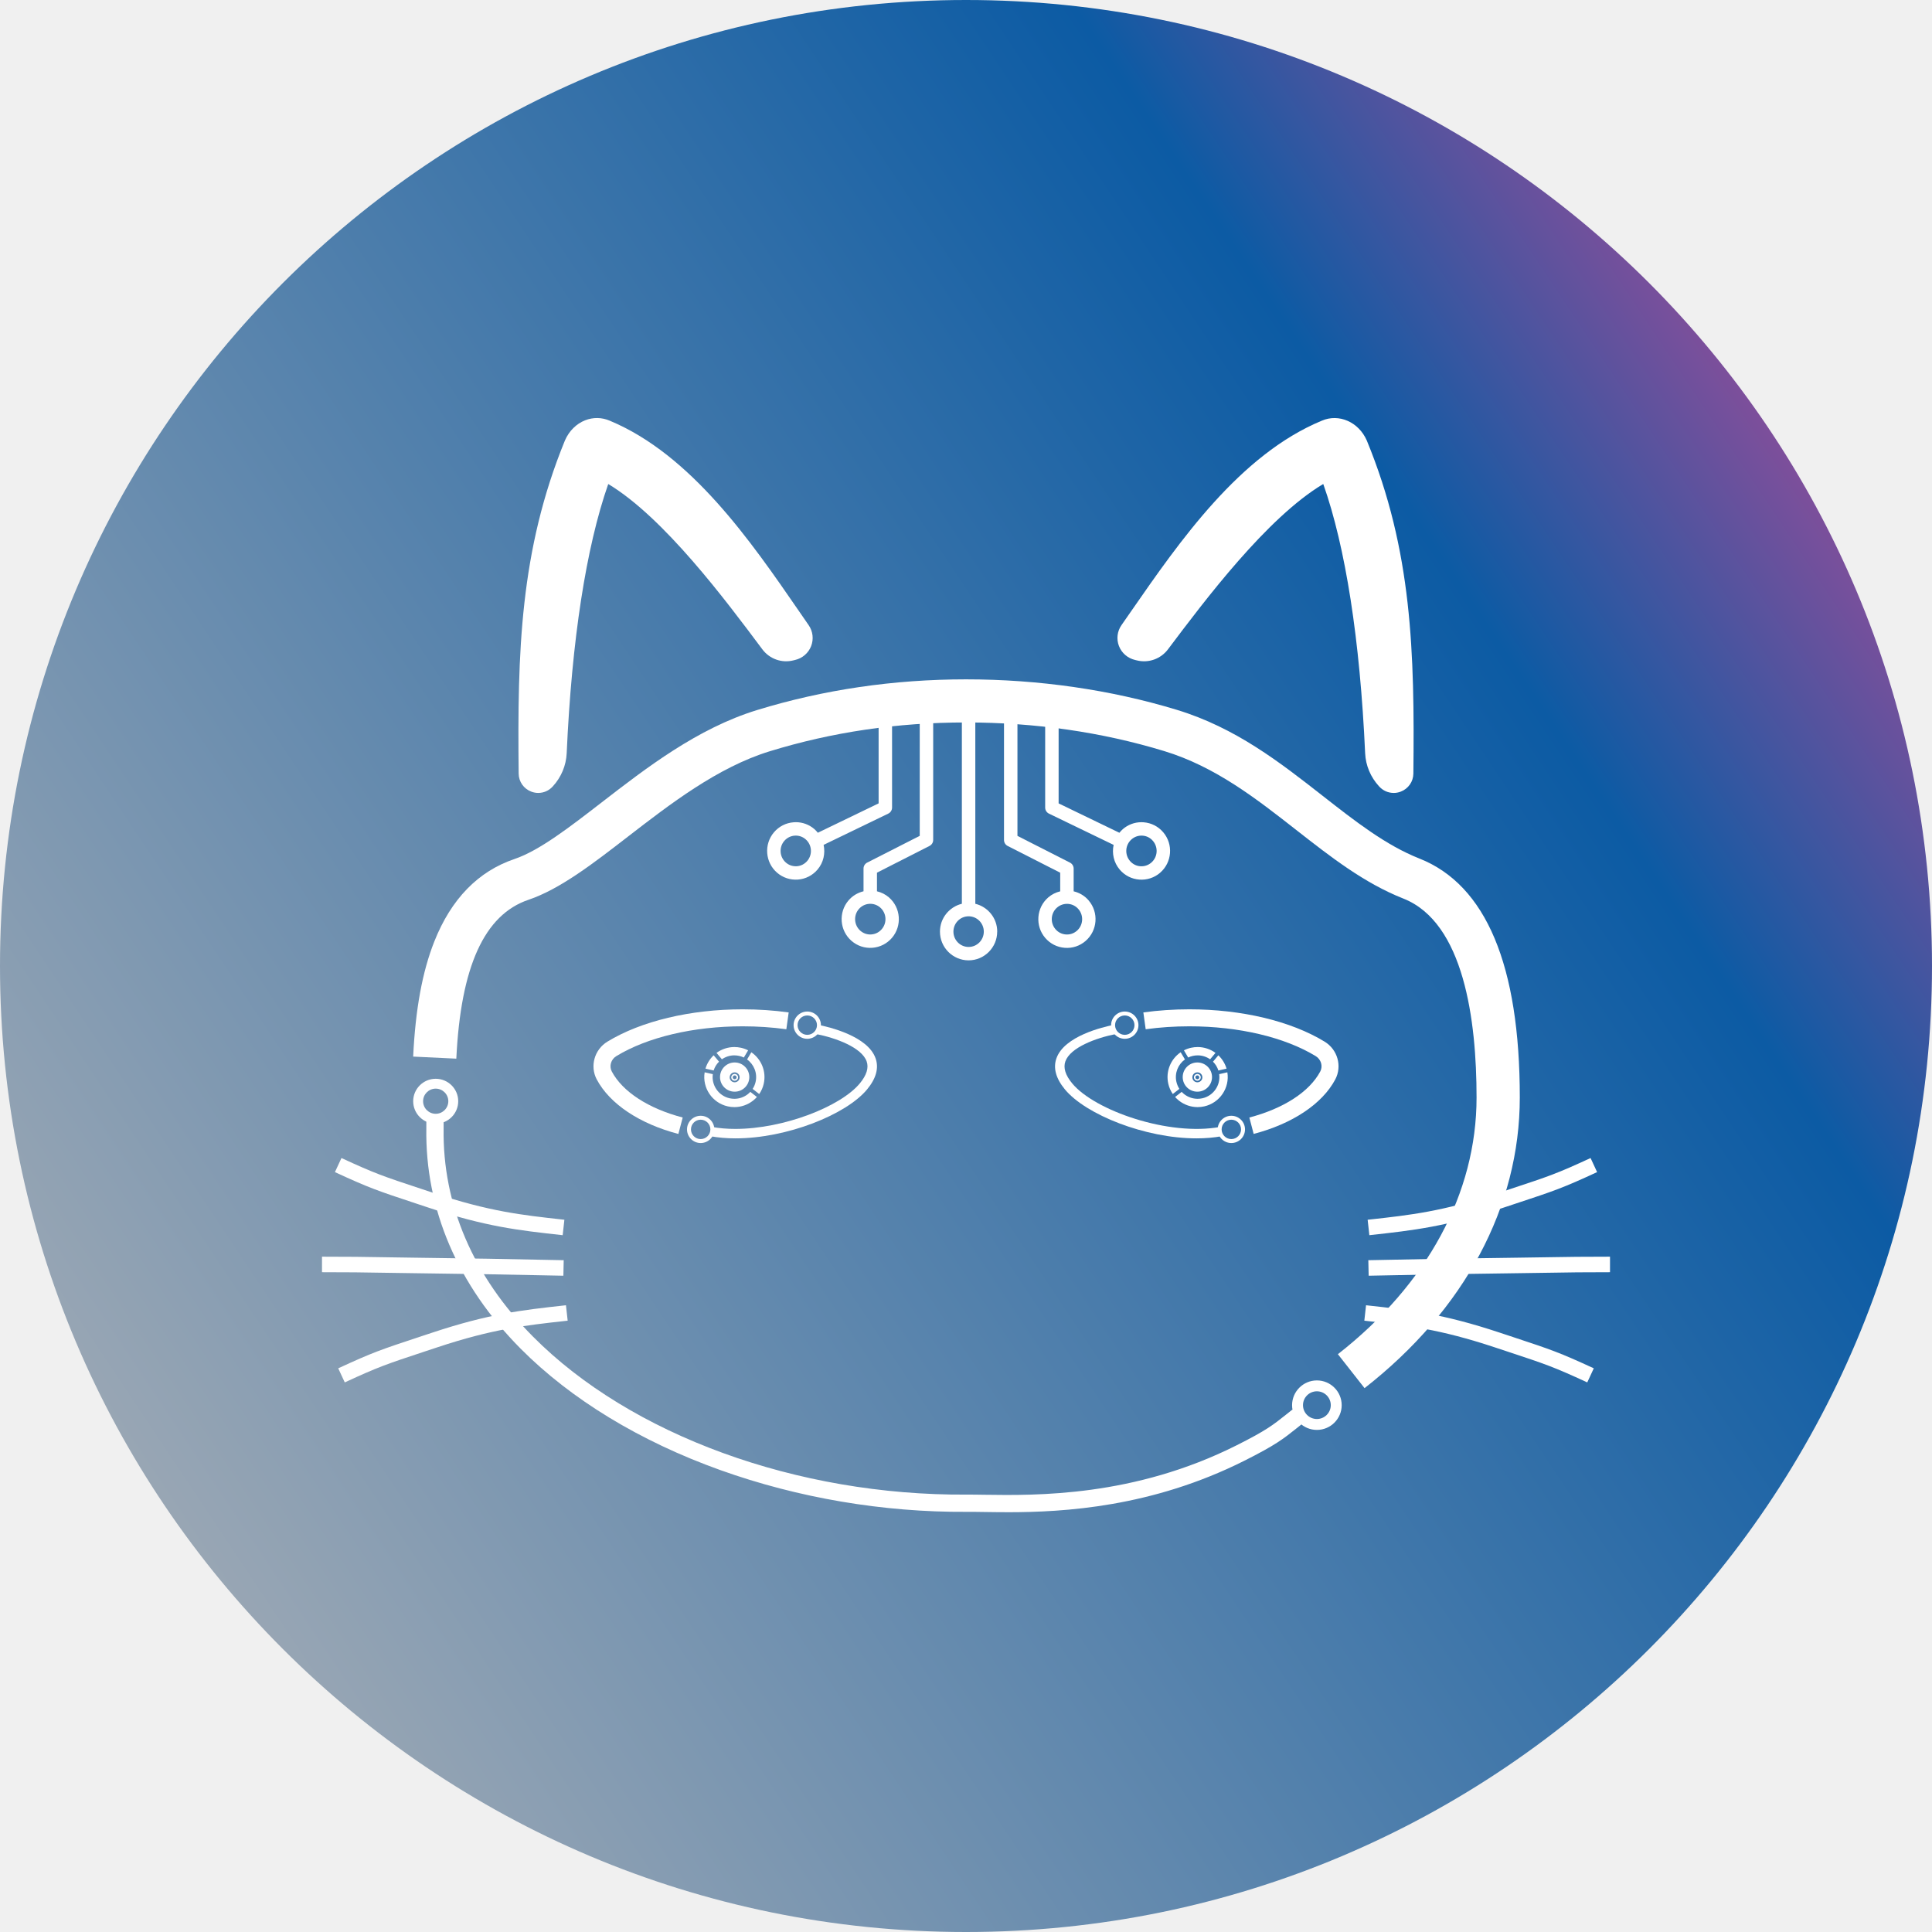
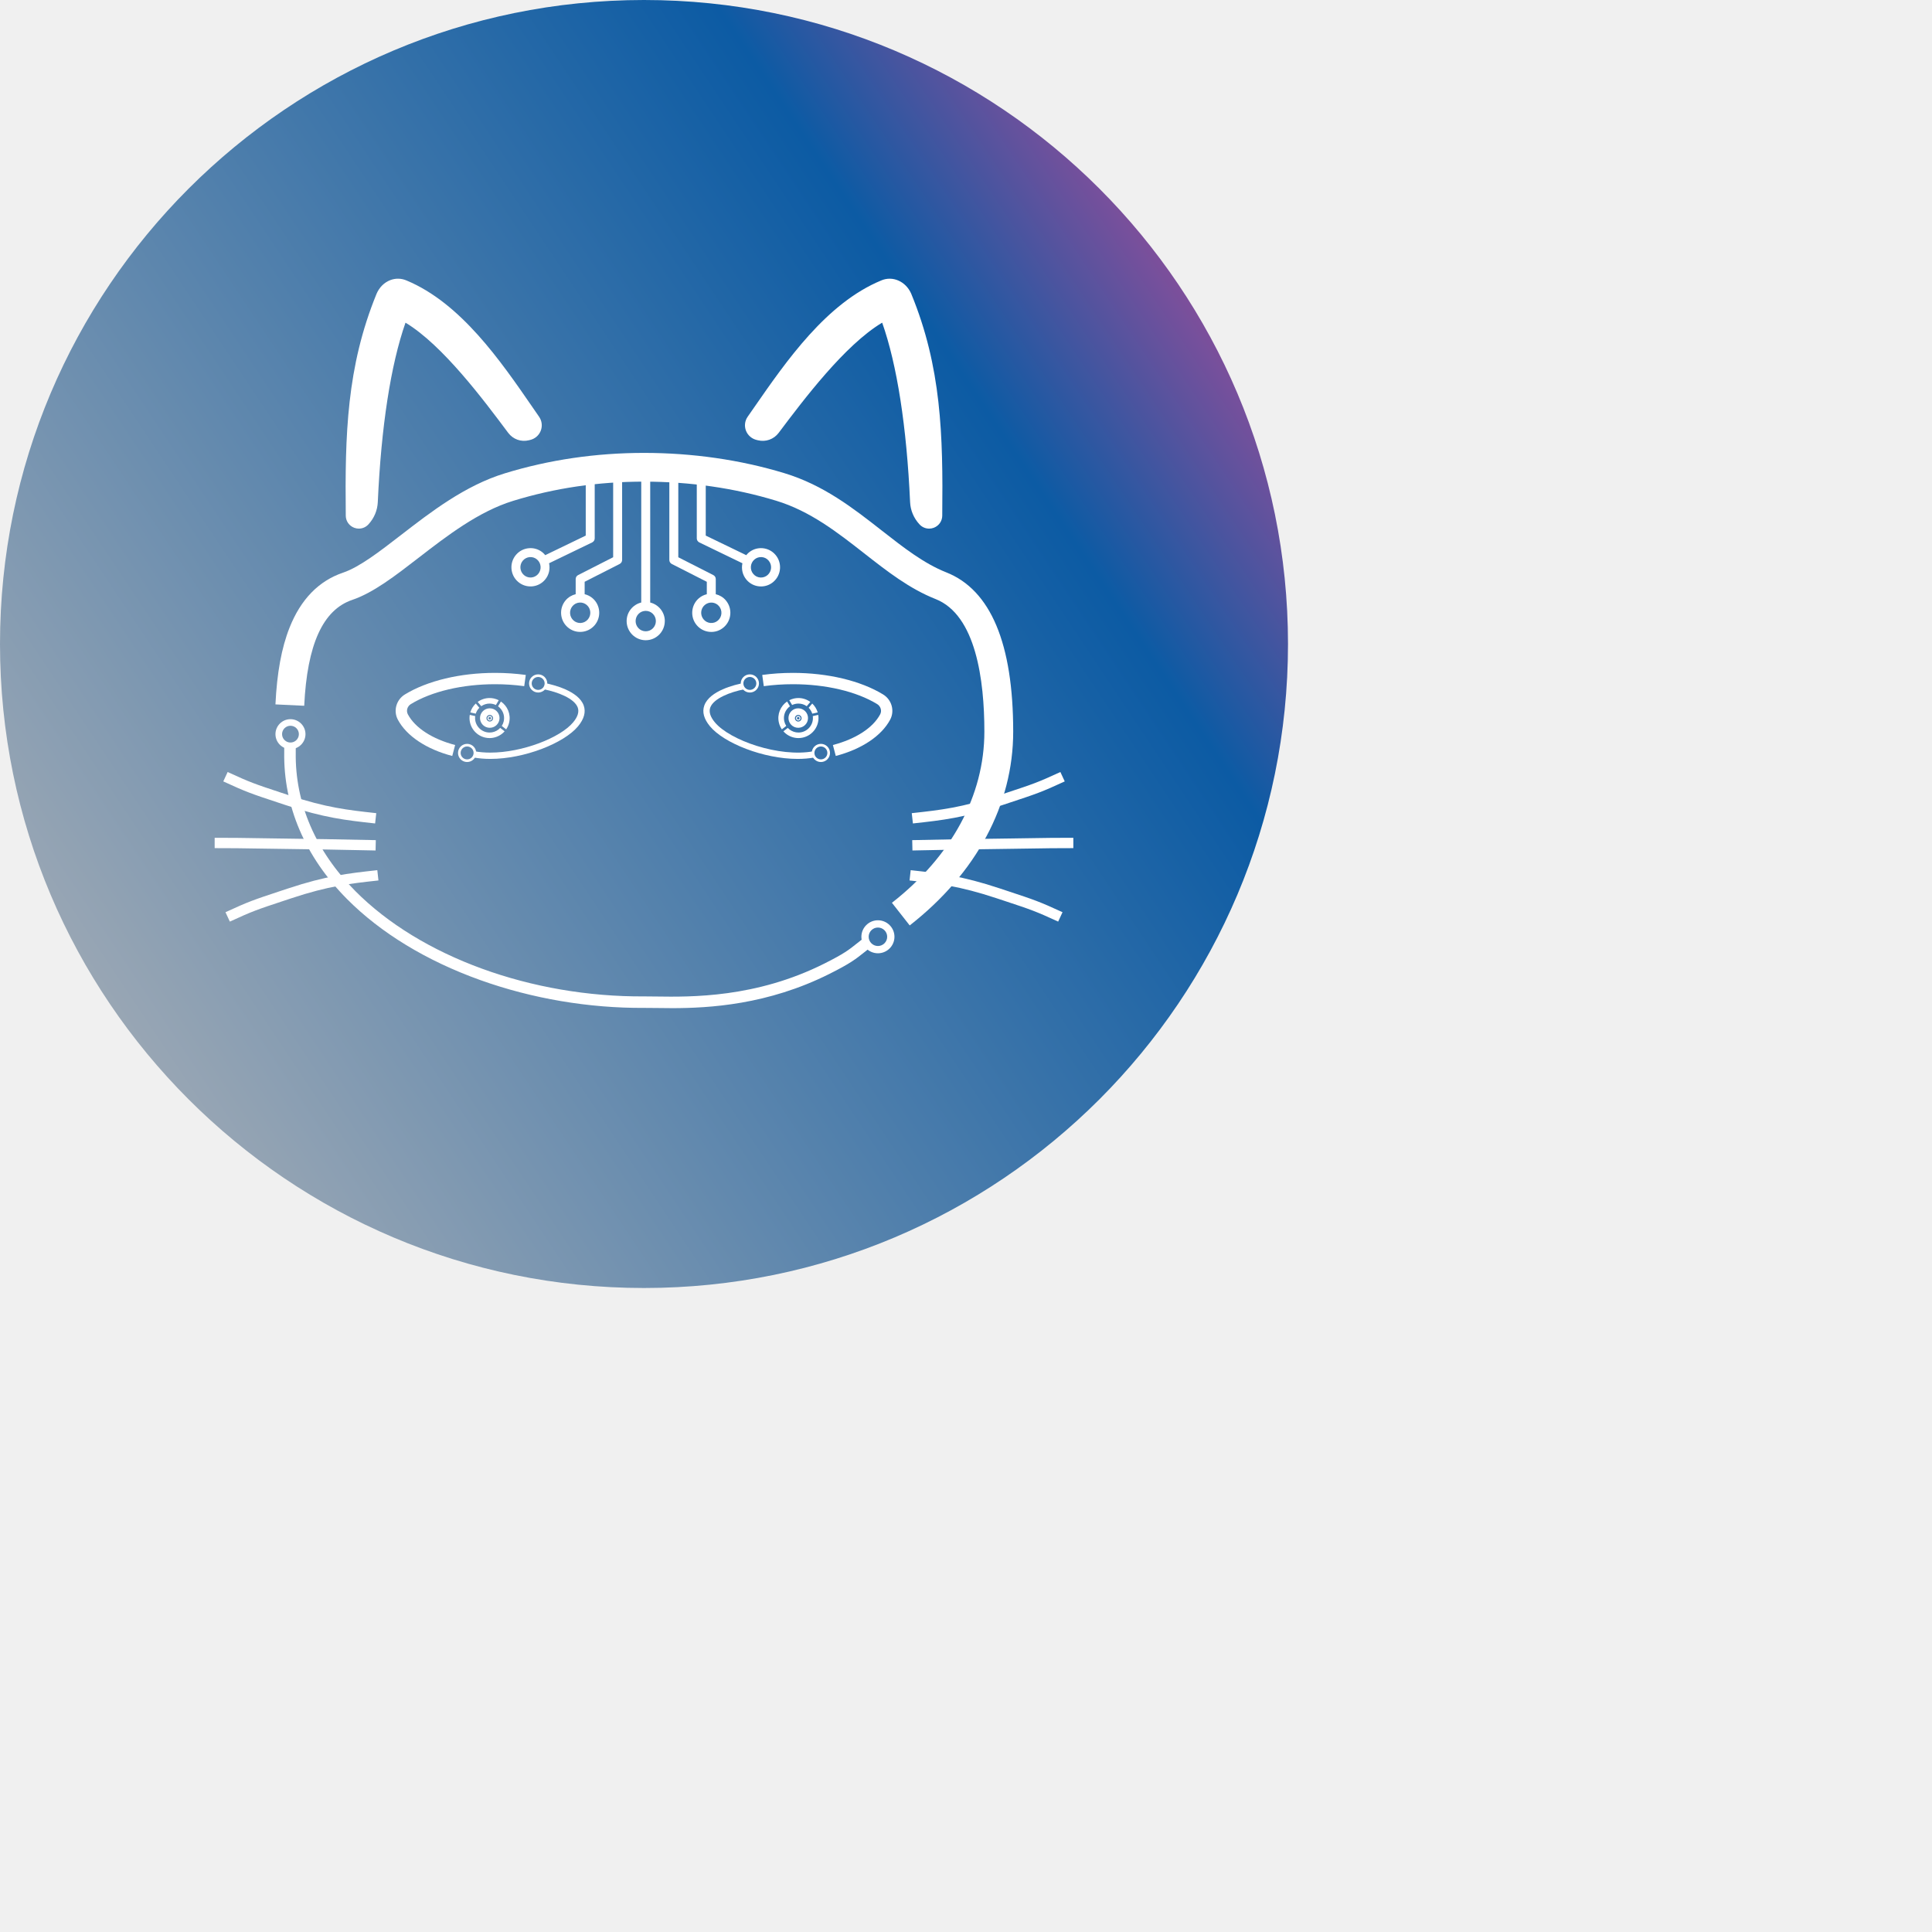
- <svg xmlns="http://www.w3.org/2000/svg" width="200" height="200" viewBox="0 0 200 200" fill="none">
+ <svg xmlns="http://www.w3.org/2000/svg" width="300" height="300" viewBox="0 0 300 300" fill="none">
  <path d="M0 100C0 44.772 44.772 0 100 0C155.228 0 200 44.772 200 100C200 155.228 155.228 200 100 200C44.772 200 0 155.228 0 100Z" fill="url(#paint0_linear_297_2652)" />
  <path d="M141.256 143.698L138.498 140.185C147.754 132.95 152.853 123.513 152.853 113.613C152.853 105.587 151.54 95.501 145.284 93.024C141.201 91.407 137.784 88.732 134.164 85.9C130.057 82.685 125.811 79.36 120.519 77.751C114.062 75.786 107.16 74.788 100.002 74.788C92.844 74.788 86.129 75.791 79.685 77.77C74.293 79.426 69.351 83.248 64.991 86.617C61.383 89.407 57.974 92.041 54.7 93.149C50.136 94.695 47.694 100.072 47.238 109.592L42.771 109.378C43.005 104.484 43.721 100.588 44.959 97.465C46.7 93.072 49.492 90.199 53.264 88.923C55.828 88.056 58.948 85.643 62.252 83.089C66.915 79.485 72.199 75.4 78.37 73.505C85.242 71.395 92.52 70.326 100.004 70.326C107.487 70.326 114.946 71.388 121.827 73.482C127.917 75.336 132.499 78.921 136.929 82.389C140.285 85.016 143.457 87.499 146.937 88.876C153.832 91.605 157.329 99.929 157.329 113.613C157.329 124.915 151.622 135.599 141.26 143.698H141.256Z" fill="white" />
  <path d="M82.057 67.278C81.998 67.293 81.936 67.307 81.868 67.323C81.082 67.519 80.257 67.221 79.773 66.574C75.558 60.928 69.321 52.665 63.494 49.174C63.079 48.926 62.206 49.041 62.043 49.494C59.11 57.67 57.994 68.899 57.59 77.928C57.543 78.951 57.132 79.921 56.439 80.676C56.43 80.685 56.423 80.694 56.414 80.703C55.836 81.342 54.772 80.926 54.763 80.066C54.632 67.875 54.874 57.254 59.463 46.024C60.064 44.638 61.458 43.995 62.701 44.538C71.43 48.178 77.805 58.082 82.825 65.323C83.336 66.061 82.934 67.077 82.055 67.278H82.057Z" fill="white" />
  <path d="M55.725 82.085C55.486 82.085 55.241 82.042 55.006 81.953C54.217 81.655 53.7 80.919 53.691 80.079C53.557 67.509 53.824 56.99 58.472 45.621L58.481 45.6C58.908 44.615 59.653 43.872 60.576 43.508C61.406 43.182 62.315 43.2 63.134 43.556C71.555 47.069 77.728 56.032 82.689 63.233C83.036 63.736 83.376 64.231 83.71 64.713C84.152 65.35 84.249 66.162 83.968 66.885C83.685 67.611 83.061 68.148 82.299 68.321C82.247 68.334 82.191 68.346 82.131 68.362C80.923 68.666 79.662 68.214 78.914 67.213C75.105 62.114 68.739 53.587 62.986 50.117C62.978 50.117 62.971 50.117 62.962 50.117C60.674 56.642 59.189 66.263 58.663 77.977C58.606 79.24 58.098 80.456 57.232 81.4L57.214 81.419C56.824 81.851 56.284 82.083 55.725 82.083V82.085ZM60.452 46.442C56.001 57.34 55.709 67.555 55.833 79.734C56.246 79.197 56.488 78.549 56.518 77.882C57.067 65.63 58.586 55.957 61.034 49.135C61.202 48.668 61.585 48.307 62.114 48.118C62.76 47.888 63.519 47.943 64.046 48.259C70.174 51.93 76.722 60.699 80.635 65.937C80.862 66.242 81.243 66.379 81.606 66.288C81.681 66.269 81.751 66.253 81.817 66.237C81.907 66.217 81.946 66.158 81.964 66.112C81.989 66.049 81.982 65.989 81.943 65.933C81.606 65.45 81.265 64.953 80.918 64.448C76.118 57.477 70.142 48.803 62.288 45.527C61.975 45.391 61.66 45.384 61.359 45.502C60.973 45.654 60.653 45.987 60.452 46.441V46.442Z" fill="white" />
  <path d="M117.751 67.278C117.812 67.293 117.875 67.307 117.943 67.323C118.733 67.519 119.565 67.221 120.052 66.574C124.298 60.928 130.579 52.665 136.447 49.174C136.866 48.926 137.744 49.041 137.907 49.494C140.859 57.67 141.984 68.899 142.392 77.928C142.439 78.951 142.854 79.921 143.552 80.676C143.561 80.685 143.568 80.694 143.577 80.703C144.158 81.342 145.232 80.926 145.241 80.066C145.371 67.875 145.13 57.254 140.507 46.024C139.902 44.638 138.497 43.995 137.245 44.538C128.455 48.178 122.034 58.082 116.978 65.323C116.463 66.061 116.867 67.077 117.753 67.278H117.751Z" fill="white" />
  <path d="M144.271 82.084C143.713 82.084 143.172 81.854 142.781 81.424L142.757 81.399C141.888 80.458 141.376 79.243 141.319 77.978C140.789 66.264 139.294 56.641 136.989 50.118C136.977 50.118 136.964 50.118 136.954 50.12C131.161 53.588 124.745 62.117 120.909 67.218C120.159 68.215 118.893 68.665 117.682 68.363C117.621 68.349 117.565 68.335 117.513 68.322C116.746 68.147 116.118 67.608 115.835 66.88C115.554 66.157 115.653 65.347 116.096 64.712C116.433 64.23 116.776 63.736 117.125 63.232C122.12 56.031 128.337 47.068 136.832 43.55C138.6 42.785 140.652 43.681 141.489 45.599L141.498 45.621C146.178 56.989 146.446 67.51 146.312 80.08C146.303 80.917 145.788 81.652 144.999 81.952C144.761 82.043 144.514 82.086 144.271 82.086V82.084ZM137 47.975C137.283 47.975 137.569 48.021 137.836 48.117C138.363 48.307 138.748 48.665 138.916 49.131C141.38 55.954 142.909 65.627 143.464 77.881C143.494 78.556 143.743 79.211 144.169 79.75C144.292 67.564 144.003 57.344 139.517 46.443C139.147 45.605 138.372 45.217 137.673 45.521C129.744 48.804 123.727 57.48 118.893 64.449C118.542 64.954 118.199 65.451 117.86 65.934C117.846 65.954 117.803 66.016 117.839 66.106C117.857 66.152 117.898 66.211 117.991 66.232C118.059 66.247 118.129 66.264 118.204 66.282C118.574 66.375 118.964 66.236 119.193 65.929C123.133 60.689 129.727 51.921 135.896 48.253C136.209 48.068 136.599 47.973 137 47.973V47.975Z" fill="white" />
  <path d="M104.279 156.543C103.39 156.543 102.574 156.531 101.841 156.52C101.156 156.509 100.565 156.502 100.055 156.506C91.437 156.561 82.628 155.069 74.568 152.183C66.254 149.206 59.109 144.86 53.901 139.619C47.378 133.051 44 125.155 44.134 116.783C44.134 116.703 44.134 115.957 44.134 115.885L45.923 115.83C45.927 115.909 45.923 116.763 45.923 116.812C45.798 124.693 48.995 132.144 55.171 138.362C65.31 148.571 82.51 154.835 100.043 154.721C100.571 154.717 101.172 154.726 101.868 154.737C107.287 154.815 117.37 154.964 128.01 149.62C131.084 148.076 131.797 147.505 133.094 146.47C133.309 146.299 133.538 146.115 133.794 145.915L134.9 147.318C134.647 147.516 134.422 147.696 134.213 147.864C132.867 148.938 132.055 149.588 128.813 151.216C119.233 156.026 110.151 156.545 104.279 156.545V156.543Z" fill="white" />
  <path d="M45.104 116.325C43.817 116.325 42.773 115.281 42.773 113.999C42.773 112.718 43.819 111.674 45.104 111.674C46.388 111.674 47.435 112.718 47.435 113.999C47.435 115.281 46.388 116.325 45.104 116.325ZM45.104 112.695C44.383 112.695 43.798 113.28 43.798 113.998C43.798 114.715 44.385 115.3 45.104 115.3C45.823 115.3 46.41 114.715 46.41 113.998C46.41 113.28 45.823 112.695 45.104 112.695Z" fill="white" />
  <path d="M136.324 148.024C134.907 148.024 133.756 146.875 133.756 145.463C133.756 144.052 134.909 142.9 136.324 142.9C137.739 142.9 138.891 144.05 138.891 145.463C138.891 146.877 137.739 148.024 136.324 148.024ZM136.324 144.027C135.529 144.027 134.885 144.671 134.885 145.461C134.885 146.252 135.531 146.896 136.324 146.896C137.116 146.896 137.762 146.252 137.762 145.461C137.762 144.671 137.116 144.027 136.324 144.027Z" fill="white" />
  <path d="M103.233 96.442C103.233 95.044 102.263 93.875 100.964 93.559V73.253C100.964 72.869 100.653 72.559 100.268 72.559C99.884 72.559 99.572 72.869 99.572 73.253V93.559C98.273 93.875 97.304 95.044 97.304 96.442C97.304 98.082 98.633 99.415 100.267 99.415C101.9 99.415 103.229 98.08 103.229 96.442H103.233ZM100.27 98.028C99.402 98.028 98.698 97.318 98.698 96.442C98.698 95.565 99.402 94.855 100.27 94.855C101.138 94.855 101.843 95.565 101.843 96.442C101.843 97.318 101.138 98.028 100.27 98.028Z" fill="white" />
  <path d="M112.701 93.217C112.291 92.735 111.749 92.414 111.144 92.269V89.917C111.144 89.656 110.997 89.417 110.765 89.299L105.326 86.531V73.253C105.326 72.869 105.015 72.559 104.63 72.559C104.245 72.559 103.934 72.869 103.934 73.253V86.956C103.934 87.216 104.081 87.456 104.313 87.573L109.752 90.341V92.271C109.301 92.38 108.877 92.587 108.516 92.899C107.28 93.966 107.137 95.847 108.198 97.088C108.715 97.693 109.434 98.059 110.225 98.118C111.019 98.18 111.781 97.925 112.38 97.407C113.617 96.34 113.76 94.459 112.699 93.219L112.701 93.217ZM111.473 96.358C111.155 96.633 110.751 96.766 110.334 96.734C109.915 96.704 109.534 96.51 109.26 96.186C108.693 95.521 108.768 94.514 109.43 93.947C109.749 93.672 110.158 93.541 110.57 93.57C110.989 93.6 111.37 93.795 111.643 94.118C112.21 94.784 112.135 95.79 111.473 96.36V96.358Z" fill="white" />
  <path d="M120.097 90.343C121.335 89.276 121.476 87.395 120.415 86.154C119.898 85.549 119.179 85.183 118.388 85.123C118.311 85.118 118.236 85.114 118.159 85.114C117.452 85.114 116.774 85.366 116.234 85.833C116.102 85.947 115.987 86.076 115.88 86.208L109.588 83.167V73.251C109.588 72.867 109.276 72.557 108.892 72.557C108.507 72.557 108.196 72.867 108.196 73.251V83.602C108.196 83.868 108.348 84.111 108.589 84.227L115.282 87.463C115.094 88.341 115.291 89.292 115.916 90.025C116.433 90.63 117.152 90.996 117.943 91.055C118.73 91.114 119.499 90.862 120.099 90.345L120.097 90.343ZM117.143 86.883C117.461 86.608 117.868 86.477 118.283 86.506C118.701 86.536 119.082 86.731 119.354 87.054C119.921 87.72 119.846 88.726 119.184 89.296C118.898 89.544 118.54 89.677 118.166 89.677C118.127 89.677 118.086 89.677 118.046 89.674C117.628 89.644 117.247 89.449 116.973 89.126C116.404 88.46 116.481 87.454 117.143 86.884V86.883Z" fill="white" />
  <path d="M92.021 92.895C91.659 92.583 91.235 92.377 90.784 92.267V90.338L96.223 87.57C96.456 87.452 96.603 87.213 96.603 86.952V73.249C96.603 72.865 96.291 72.555 95.907 72.555C95.522 72.555 95.211 72.865 95.211 73.249V86.527L89.772 89.295C89.539 89.413 89.392 89.652 89.392 89.913V92.265C88.791 92.412 88.248 92.731 87.836 93.213C86.775 94.457 86.918 96.336 88.154 97.403C88.754 97.921 89.516 98.176 90.31 98.114C91.101 98.055 91.82 97.687 92.337 97.084C93.398 95.84 93.255 93.961 92.019 92.895H92.021ZM91.28 96.186C91.006 96.507 90.625 96.702 90.208 96.732C90.169 96.736 90.128 96.738 90.088 96.738C89.715 96.738 89.357 96.604 89.07 96.356C88.41 95.785 88.333 94.78 88.9 94.114C89.174 93.793 89.555 93.598 89.974 93.566C90.384 93.534 90.797 93.668 91.114 93.943C91.774 94.514 91.851 95.519 91.282 96.184L91.28 96.186Z" fill="white" />
  <path d="M82.381 85.114C82.304 85.114 82.229 85.117 82.152 85.123C81.361 85.183 80.642 85.549 80.125 86.154C79.064 87.398 79.207 89.278 80.444 90.343C81.045 90.861 81.812 91.11 82.599 91.053C83.39 90.993 84.109 90.627 84.626 90.023C85.252 89.292 85.449 88.341 85.26 87.461L91.953 84.225C92.192 84.109 92.346 83.866 92.346 83.6V73.249C92.346 72.865 92.035 72.555 91.65 72.555C91.266 72.555 90.954 72.865 90.954 73.249V83.165L84.662 86.206C84.555 86.074 84.44 85.945 84.308 85.831C83.766 85.364 83.09 85.112 82.383 85.112L82.381 85.114ZM83.567 89.124C83.293 89.445 82.912 89.64 82.494 89.672C82.454 89.675 82.413 89.675 82.374 89.675C82 89.675 81.642 89.542 81.356 89.293C80.696 88.722 80.619 87.718 81.186 87.054C81.46 86.733 81.841 86.538 82.258 86.506C82.674 86.474 83.081 86.608 83.397 86.882C84.059 87.454 84.134 88.458 83.567 89.124Z" fill="white" />
  <path d="M70.224 117.386C66.202 116.333 63.123 114.277 61.776 111.746C61.046 110.372 61.531 108.652 62.88 107.829C66.369 105.703 71.469 104.484 76.878 104.484C78.502 104.484 80.105 104.593 81.644 104.806L81.402 106.548C79.944 106.346 78.422 106.244 76.878 106.244C71.786 106.244 67.02 107.368 63.8 109.33C63.243 109.669 63.039 110.369 63.334 110.922C64.451 113.021 67.126 114.757 70.673 115.685L70.226 117.386H70.224Z" fill="white" />
  <path d="M76.143 117.843C75.23 117.843 74.343 117.77 73.504 117.615L73.684 116.655C74.456 116.799 75.277 116.865 76.123 116.865C81.113 116.865 87.013 114.558 89.004 112.157C89.713 111.302 89.951 110.535 89.715 109.873C89.201 108.44 86.569 107.451 84.471 107.04L84.659 106.082C85.854 106.316 89.818 107.258 90.636 109.544C90.997 110.553 90.702 111.641 89.757 112.78C87.587 115.396 81.445 117.843 76.143 117.843Z" fill="white" />
  <path d="M83.567 107.536C82.787 107.536 82.152 106.903 82.152 106.125C82.152 105.346 82.787 104.713 83.567 104.713C84.347 104.713 84.982 105.346 84.982 106.125C84.982 106.903 84.347 107.536 83.567 107.536ZM83.567 105.12C83.013 105.12 82.562 105.57 82.562 106.123C82.562 106.676 83.013 107.126 83.567 107.126C84.122 107.126 84.573 106.676 84.573 106.123C84.573 105.57 84.122 105.12 83.567 105.12Z" fill="white" />
  <path d="M72.534 118.327C71.754 118.327 71.119 117.694 71.119 116.916C71.119 116.137 71.754 115.504 72.534 115.504C73.314 115.504 73.949 116.137 73.949 116.916C73.949 117.694 73.314 118.327 72.534 118.327ZM72.534 115.911C71.979 115.911 71.528 116.361 71.528 116.914C71.528 117.467 71.979 117.917 72.534 117.917C73.089 117.917 73.539 117.467 73.539 116.914C73.539 116.361 73.089 115.911 72.534 115.911Z" fill="white" />
  <path d="M77.78 108.929L77.338 109.674C78.048 110.186 78.425 111.089 78.22 111.996C78.161 112.258 78.057 112.504 77.914 112.724L78.595 113.254C78.817 112.931 78.977 112.57 79.062 112.185C79.352 110.907 78.803 109.629 77.78 108.931V108.929ZM77.674 113.029C77.597 113.111 77.513 113.19 77.42 113.263C77.025 113.575 76.527 113.748 76.025 113.748C75.858 113.748 75.692 113.729 75.527 113.693C74.379 113.432 73.634 112.338 73.79 111.196L72.945 111.005C72.684 112.613 73.724 114.171 75.338 114.532C75.563 114.583 75.796 114.608 76.025 114.608C76.72 114.608 77.406 114.369 77.955 113.937C78.1 113.823 78.234 113.696 78.356 113.559L77.672 113.029H77.674ZM76.71 108.465C76.484 108.414 76.252 108.389 76.021 108.389C75.361 108.389 74.711 108.605 74.176 108.994L74.733 109.656C75.11 109.393 75.563 109.249 76.021 109.249C76.187 109.249 76.355 109.267 76.52 109.304C76.69 109.342 76.851 109.399 77.003 109.472L77.445 108.73C77.218 108.614 76.971 108.523 76.71 108.464V108.465ZM73.878 109.244C73.48 109.62 73.187 110.098 73.031 110.625L73.876 110.816C73.985 110.468 74.174 110.159 74.434 109.904L73.878 109.242V109.244ZM77.78 108.929L77.338 109.674C78.048 110.186 78.425 111.089 78.22 111.996C78.161 112.258 78.057 112.504 77.914 112.724L78.595 113.254C78.817 112.931 78.977 112.57 79.062 112.185C79.352 110.907 78.803 109.629 77.78 108.931V108.929ZM77.42 113.263C77.025 113.575 76.527 113.748 76.025 113.748C75.858 113.748 75.692 113.729 75.527 113.693C74.379 113.432 73.634 112.338 73.79 111.196L72.945 111.005C72.684 112.613 73.724 114.171 75.338 114.532C75.563 114.583 75.796 114.608 76.025 114.608C76.72 114.608 77.406 114.369 77.955 113.937C78.1 113.823 78.234 113.696 78.356 113.559L77.672 113.029C77.595 113.111 77.511 113.19 77.418 113.263H77.42ZM76.019 109.251C76.186 109.251 76.354 109.269 76.518 109.306C76.688 109.343 76.849 109.401 77.001 109.474L77.443 108.731C77.216 108.615 76.969 108.524 76.708 108.465C76.483 108.414 76.25 108.389 76.019 108.389C75.359 108.389 74.71 108.605 74.174 108.994L74.731 109.656C75.109 109.393 75.561 109.249 76.019 109.249V109.251ZM74.536 111.499C74.536 112.335 75.216 113.011 76.053 113.011C76.89 113.011 77.568 112.335 77.568 111.499C77.568 110.664 76.89 109.986 76.053 109.986C75.216 109.986 74.536 110.664 74.536 111.499ZM76.568 111.524C76.568 111.808 76.338 112.04 76.051 112.04C75.765 112.04 75.534 111.808 75.534 111.524C75.534 111.241 75.767 111.009 76.051 111.009C76.336 111.009 76.568 111.239 76.568 111.524ZM75.699 111.524C75.699 111.719 75.856 111.876 76.051 111.876C76.246 111.876 76.404 111.719 76.404 111.524C76.404 111.33 76.245 111.175 76.051 111.175C75.858 111.175 75.699 111.332 75.699 111.524ZM76.254 111.524C76.254 111.637 76.162 111.724 76.053 111.724C75.944 111.724 75.853 111.635 75.853 111.524C75.853 111.414 75.944 111.325 76.053 111.325C76.162 111.325 76.254 111.416 76.254 111.524ZM74.432 109.906L73.876 109.244C73.479 109.62 73.185 110.098 73.029 110.625L73.874 110.816C73.983 110.468 74.173 110.159 74.432 109.904V109.906ZM77.78 108.929L77.338 109.674C78.048 110.186 78.425 111.089 78.22 111.996C78.161 112.258 78.057 112.504 77.914 112.724L78.595 113.254C78.817 112.931 78.977 112.57 79.062 112.185C79.352 110.907 78.803 109.629 77.78 108.931V108.929ZM77.42 113.263C77.025 113.575 76.527 113.748 76.025 113.748C75.858 113.748 75.692 113.729 75.527 113.693C74.379 113.432 73.634 112.338 73.79 111.196L72.945 111.005C72.684 112.613 73.724 114.171 75.338 114.532C75.563 114.583 75.796 114.608 76.025 114.608C76.72 114.608 77.406 114.369 77.955 113.937C78.1 113.823 78.234 113.696 78.356 113.559L77.672 113.029C77.595 113.111 77.511 113.19 77.418 113.263H77.42ZM76.019 109.251C76.186 109.251 76.354 109.269 76.518 109.306C76.688 109.343 76.849 109.401 77.001 109.474L77.443 108.731C77.216 108.615 76.969 108.524 76.708 108.465C76.483 108.414 76.25 108.389 76.019 108.389C75.359 108.389 74.71 108.605 74.174 108.994L74.731 109.656C75.109 109.393 75.561 109.249 76.019 109.249V109.251ZM74.536 111.499C74.536 112.335 75.216 113.011 76.053 113.011C76.89 113.011 77.568 112.335 77.568 111.499C77.568 110.664 76.89 109.986 76.053 109.986C75.216 109.986 74.536 110.664 74.536 111.499ZM76.568 111.524C76.568 111.808 76.338 112.04 76.051 112.04C75.765 112.04 75.534 111.808 75.534 111.524C75.534 111.241 75.767 111.009 76.051 111.009C76.336 111.009 76.568 111.239 76.568 111.524ZM75.699 111.524C75.699 111.719 75.856 111.876 76.051 111.876C76.246 111.876 76.404 111.719 76.404 111.524C76.404 111.33 76.245 111.175 76.051 111.175C75.858 111.175 75.699 111.332 75.699 111.524ZM76.254 111.524C76.254 111.637 76.162 111.724 76.053 111.724C75.944 111.724 75.853 111.635 75.853 111.524C75.853 111.414 75.944 111.325 76.053 111.325C76.162 111.325 76.254 111.416 76.254 111.524ZM74.432 109.906L73.876 109.244C73.479 109.62 73.185 110.098 73.029 110.625L73.874 110.816C73.983 110.468 74.173 110.159 74.432 109.904V109.906ZM76.053 111.173C75.858 111.173 75.701 111.33 75.701 111.523C75.701 111.715 75.858 111.874 76.053 111.874C76.248 111.874 76.406 111.717 76.406 111.523C76.406 111.328 76.246 111.173 76.053 111.173ZM76.053 111.724C75.942 111.724 75.853 111.635 75.853 111.524C75.853 111.414 75.944 111.325 76.053 111.325C76.162 111.325 76.254 111.416 76.254 111.524C76.254 111.633 76.162 111.724 76.053 111.724ZM76.053 109.986C75.216 109.986 74.536 110.664 74.536 111.499C74.536 112.335 75.216 113.011 76.053 113.011C76.89 113.011 77.568 112.335 77.568 111.499C77.568 110.664 76.89 109.986 76.053 109.986ZM76.053 112.04C75.769 112.04 75.536 111.808 75.536 111.524C75.536 111.241 75.769 111.009 76.053 111.009C76.338 111.009 76.57 111.239 76.57 111.524C76.57 111.81 76.339 112.04 76.053 112.04ZM76.053 111.173C75.858 111.173 75.701 111.33 75.701 111.523C75.701 111.715 75.858 111.874 76.053 111.874C76.248 111.874 76.406 111.717 76.406 111.523C76.406 111.328 76.246 111.173 76.053 111.173ZM76.053 111.724C75.942 111.724 75.853 111.635 75.853 111.524C75.853 111.414 75.944 111.325 76.053 111.325C76.162 111.325 76.254 111.416 76.254 111.524C76.254 111.633 76.162 111.724 76.053 111.724ZM76.053 111.173C75.858 111.173 75.701 111.33 75.701 111.523C75.701 111.715 75.858 111.874 76.053 111.874C76.248 111.874 76.406 111.717 76.406 111.523C76.406 111.328 76.246 111.173 76.053 111.173ZM76.053 111.724C75.942 111.724 75.853 111.635 75.853 111.524C75.853 111.414 75.944 111.325 76.053 111.325C76.162 111.325 76.254 111.416 76.254 111.524C76.254 111.633 76.162 111.724 76.053 111.724Z" fill="white" />
  <path d="M129.779 117.386L129.332 115.685C132.878 114.755 135.554 113.021 136.671 110.922C136.964 110.369 136.76 109.669 136.204 109.33C132.985 107.368 128.219 106.244 123.126 106.244C121.582 106.244 120.059 106.346 118.601 106.548L118.36 104.806C119.896 104.593 121.501 104.484 123.126 104.484C128.532 104.484 133.635 105.703 137.122 107.829C138.471 108.652 138.955 110.372 138.226 111.745C136.878 114.277 133.798 116.331 129.777 117.384L129.779 117.386Z" fill="white" />
  <path d="M123.859 117.843C118.555 117.843 112.413 115.396 110.244 112.78C109.301 111.641 109.004 110.553 109.366 109.544C110.183 107.258 114.148 106.316 115.343 106.082L115.531 107.04C113.432 107.451 110.799 108.44 110.287 109.873C110.051 110.535 110.289 111.304 110.997 112.157C113.325 114.965 121.004 117.645 126.317 116.655L126.498 117.615C125.661 117.772 124.772 117.843 123.859 117.843Z" fill="white" />
  <path d="M116.436 107.536C115.656 107.536 115.021 106.903 115.021 106.125C115.021 105.346 115.656 104.713 116.436 104.713C117.216 104.713 117.852 105.346 117.852 106.125C117.852 106.903 117.216 107.536 116.436 107.536ZM116.436 105.12C115.882 105.12 115.431 105.57 115.431 106.123C115.431 106.676 115.882 107.126 116.436 107.126C116.991 107.126 117.442 106.676 117.442 106.123C117.442 105.57 116.991 105.12 116.436 105.12Z" fill="white" />
  <path d="M127.468 118.327C126.688 118.327 126.053 117.694 126.053 116.916C126.053 116.137 126.688 115.504 127.468 115.504C128.248 115.504 128.883 116.137 128.883 116.916C128.883 117.694 128.248 118.327 127.468 118.327ZM127.468 115.911C126.913 115.911 126.462 116.361 126.462 116.914C126.462 117.467 126.913 117.917 127.468 117.917C128.022 117.917 128.473 117.467 128.473 116.914C128.473 116.361 128.022 115.911 127.468 115.911Z" fill="white" />
  <path d="M120.939 112.183C121.025 112.568 121.185 112.931 121.406 113.252L122.088 112.722C121.947 112.501 121.843 112.256 121.782 111.994C121.576 111.087 121.954 110.184 122.664 109.672L122.222 108.928C121.199 109.627 120.65 110.903 120.939 112.181V112.183ZM121.646 113.559C121.768 113.696 121.902 113.823 122.047 113.937C122.596 114.369 123.281 114.608 123.977 114.608C124.206 114.608 124.439 114.582 124.664 114.532C126.278 114.169 127.316 112.611 127.056 111.005L126.212 111.196C126.369 112.34 125.623 113.434 124.475 113.693C124.31 113.729 124.144 113.748 123.977 113.748C123.475 113.748 122.977 113.575 122.582 113.263C122.489 113.19 122.405 113.111 122.328 113.029L121.644 113.559H121.646ZM122.559 108.731L123 109.474C123.153 109.401 123.314 109.343 123.484 109.306C123.648 109.269 123.816 109.251 123.983 109.251C124.441 109.251 124.893 109.393 125.271 109.658L125.827 108.995C125.292 108.606 124.643 108.39 123.983 108.39C123.752 108.39 123.519 108.417 123.294 108.467C123.031 108.526 122.786 108.617 122.559 108.733V108.731ZM125.57 109.906C125.829 110.161 126.019 110.47 126.128 110.818L126.972 110.627C126.817 110.1 126.523 109.622 126.126 109.245L125.57 109.907V109.906ZM120.939 112.183C121.025 112.568 121.185 112.931 121.406 113.252L122.088 112.722C121.947 112.501 121.843 112.256 121.782 111.994C121.576 111.087 121.954 110.184 122.664 109.672L122.222 108.928C121.199 109.627 120.65 110.903 120.939 112.181V112.183ZM122.328 113.029L121.644 113.559C121.766 113.696 121.9 113.823 122.045 113.937C122.594 114.369 123.28 114.608 123.976 114.608C124.205 114.608 124.437 114.582 124.663 114.532C126.276 114.169 127.314 112.611 127.055 111.005L126.21 111.196C126.368 112.34 125.621 113.434 124.473 113.693C124.308 113.729 124.142 113.748 123.976 113.748C123.473 113.748 122.975 113.575 122.58 113.263C122.487 113.19 122.403 113.111 122.326 113.029H122.328ZM125.271 109.656L125.827 108.994C125.292 108.605 124.643 108.389 123.983 108.389C123.752 108.389 123.519 108.415 123.294 108.465C123.031 108.524 122.786 108.615 122.559 108.731L123 109.474C123.153 109.401 123.314 109.343 123.484 109.306C123.648 109.269 123.816 109.251 123.983 109.251C124.441 109.251 124.893 109.393 125.271 109.658V109.656ZM123.95 109.986C123.113 109.986 122.435 110.664 122.435 111.499C122.435 112.335 123.113 113.011 123.95 113.011C124.788 113.011 125.468 112.335 125.468 111.499C125.468 110.664 124.788 109.986 123.95 109.986ZM123.95 111.009C124.235 111.009 124.468 111.239 124.468 111.524C124.468 111.808 124.235 112.04 123.95 112.04C123.666 112.04 123.433 111.808 123.433 111.524C123.433 111.241 123.664 111.009 123.95 111.009ZM123.95 111.173C123.755 111.173 123.598 111.33 123.598 111.523C123.598 111.715 123.757 111.874 123.95 111.874C124.145 111.874 124.303 111.717 124.303 111.523C124.303 111.328 124.145 111.173 123.95 111.173ZM123.95 111.323C124.061 111.323 124.151 111.414 124.151 111.523C124.151 111.635 124.06 111.723 123.95 111.723C123.841 111.723 123.75 111.633 123.75 111.523C123.75 111.412 123.841 111.323 123.95 111.323ZM126.126 110.816L126.97 110.625C126.815 110.098 126.521 109.62 126.124 109.244L125.568 109.906C125.827 110.161 126.017 110.47 126.126 110.818V110.816ZM120.939 112.183C121.025 112.568 121.185 112.931 121.406 113.252L122.088 112.722C121.947 112.501 121.843 112.256 121.782 111.994C121.576 111.087 121.954 110.184 122.664 109.672L122.222 108.928C121.199 109.627 120.65 110.903 120.939 112.181V112.183ZM122.328 113.029L121.644 113.559C121.766 113.696 121.9 113.823 122.045 113.937C122.594 114.369 123.28 114.608 123.976 114.608C124.205 114.608 124.437 114.582 124.663 114.532C126.276 114.169 127.314 112.611 127.055 111.005L126.21 111.196C126.368 112.34 125.621 113.434 124.473 113.693C124.308 113.729 124.142 113.748 123.976 113.748C123.473 113.748 122.975 113.575 122.58 113.263C122.487 113.19 122.403 113.111 122.326 113.029H122.328ZM125.271 109.656L125.827 108.994C125.292 108.605 124.643 108.389 123.983 108.389C123.752 108.389 123.519 108.415 123.294 108.465C123.031 108.524 122.786 108.615 122.559 108.731L123 109.474C123.153 109.401 123.314 109.343 123.484 109.306C123.648 109.269 123.816 109.251 123.983 109.251C124.441 109.251 124.893 109.393 125.271 109.658V109.656ZM123.95 109.986C123.113 109.986 122.435 110.664 122.435 111.499C122.435 112.335 123.113 113.011 123.95 113.011C124.788 113.011 125.468 112.335 125.468 111.499C125.468 110.664 124.788 109.986 123.95 109.986ZM123.95 111.009C124.235 111.009 124.468 111.239 124.468 111.524C124.468 111.808 124.235 112.04 123.95 112.04C123.666 112.04 123.433 111.808 123.433 111.524C123.433 111.241 123.664 111.009 123.95 111.009ZM123.95 111.173C123.755 111.173 123.598 111.33 123.598 111.523C123.598 111.715 123.757 111.874 123.95 111.874C124.145 111.874 124.303 111.717 124.303 111.523C124.303 111.328 124.145 111.173 123.95 111.173ZM123.95 111.323C124.061 111.323 124.151 111.414 124.151 111.523C124.151 111.635 124.06 111.723 123.95 111.723C123.841 111.723 123.75 111.633 123.75 111.523C123.75 111.412 123.841 111.323 123.95 111.323ZM126.126 110.816L126.97 110.625C126.815 110.098 126.521 109.62 126.124 109.244L125.568 109.906C125.827 110.161 126.017 110.47 126.126 110.818V110.816ZM123.596 111.524C123.596 111.719 123.755 111.876 123.949 111.876C124.144 111.876 124.301 111.719 124.301 111.524C124.301 111.33 124.144 111.175 123.949 111.175C123.754 111.175 123.596 111.332 123.596 111.524ZM123.748 111.524C123.748 111.414 123.84 111.325 123.949 111.325C124.058 111.325 124.149 111.416 124.149 111.524C124.149 111.637 124.058 111.724 123.949 111.724C123.84 111.724 123.748 111.635 123.748 111.524ZM122.433 111.499C122.433 112.335 123.111 113.011 123.949 113.011C124.786 113.011 125.466 112.335 125.466 111.499C125.466 110.664 124.786 109.986 123.949 109.986C123.111 109.986 122.433 110.664 122.433 111.499ZM123.433 111.524C123.433 111.241 123.664 111.009 123.95 111.009C124.237 111.009 124.468 111.239 124.468 111.524C124.468 111.808 124.235 112.04 123.95 112.04C123.666 112.04 123.433 111.808 123.433 111.524ZM123.596 111.524C123.596 111.719 123.755 111.876 123.949 111.876C124.144 111.876 124.301 111.719 124.301 111.524C124.301 111.33 124.144 111.175 123.949 111.175C123.754 111.175 123.596 111.332 123.596 111.524ZM123.748 111.524C123.748 111.414 123.84 111.325 123.949 111.325C124.058 111.325 124.149 111.416 124.149 111.524C124.149 111.637 124.058 111.724 123.949 111.724C123.84 111.724 123.748 111.635 123.748 111.524ZM123.596 111.524C123.596 111.719 123.755 111.876 123.949 111.876C124.144 111.876 124.301 111.719 124.301 111.524C124.301 111.33 124.144 111.175 123.949 111.175C123.754 111.175 123.596 111.332 123.596 111.524ZM123.748 111.524C123.748 111.414 123.84 111.325 123.949 111.325C124.058 111.325 124.149 111.416 124.149 111.524C124.149 111.637 124.058 111.724 123.949 111.724C123.84 111.724 123.748 111.635 123.748 111.524Z" fill="white" />
  <path d="M164.312 143.106C160.804 141.485 159.991 141.216 156.097 139.927L154.744 139.479C148.998 137.571 145.648 137.204 141.408 136.736L141.235 136.716L141.412 135.119L141.585 135.139C145.92 135.615 149.343 135.992 155.252 137.955L156.603 138.403C160.571 139.717 161.396 139.99 164.988 141.648L164.312 143.106Z" fill="white" />
  <path d="M141.684 132.062L141.648 130.456C146.806 130.342 152.027 130.252 157.168 130.194C159.097 130.17 160.196 130.152 161.076 130.136C162.55 130.111 163.441 130.095 166.667 130.092V131.698C163.455 131.702 162.62 131.716 161.103 131.743C160.221 131.757 159.118 131.777 157.186 131.8C152.052 131.86 146.835 131.948 141.684 132.062Z" fill="white" />
  <path d="M141.755 127.866L141.578 126.268L141.752 126.249C145.992 125.783 149.341 125.413 155.088 123.505L156.44 123.057C160.337 121.769 161.147 121.501 164.656 119.879L165.332 121.337C161.739 122.997 160.915 123.27 156.947 124.582L155.596 125.03C149.686 126.991 146.264 127.368 141.929 127.846L141.755 127.866Z" fill="white" />
  <path d="M35.69 143.106L35.013 141.648C38.606 139.988 39.431 139.715 43.399 138.401L44.748 137.955C50.657 135.994 54.08 135.617 58.414 135.139L58.588 135.119L58.765 136.716L58.592 136.736C54.352 137.202 51.002 137.571 45.256 139.479L43.905 139.927C40.008 141.216 39.198 141.485 35.69 143.106Z" fill="white" />
  <path d="M58.318 132.062C53.167 131.948 47.95 131.86 42.816 131.8C40.883 131.777 39.781 131.759 38.899 131.743C37.382 131.716 36.547 131.702 33.333 131.698V130.092C36.563 130.095 37.452 130.111 38.928 130.136C39.808 130.151 40.907 130.17 42.835 130.194C47.977 130.254 53.197 130.342 58.355 130.456L58.32 132.062H58.318Z" fill="white" />
  <path d="M58.248 127.866L58.075 127.846C53.74 127.369 50.317 126.993 44.408 125.03L43.057 124.582C39.089 123.268 38.264 122.995 34.672 121.337L35.348 119.879C38.856 121.499 39.667 121.769 43.563 123.057L44.916 123.505C50.662 125.413 54.011 125.781 58.252 126.249L58.425 126.268L58.248 127.866Z" fill="white" />
  <defs>
    <linearGradient id="paint0_linear_297_2652" x1="4.048" y1="207.438" x2="232.967" y2="54.81" gradientUnits="userSpaceOnUse">
      <stop offset="6.77921e-06" stop-color="#BAB8B8" />
      <stop offset="0.741" stop-color="#0C5BA4" />
      <stop offset="1" stop-color="#EE4392" />
    </linearGradient>
  </defs>
</svg>
